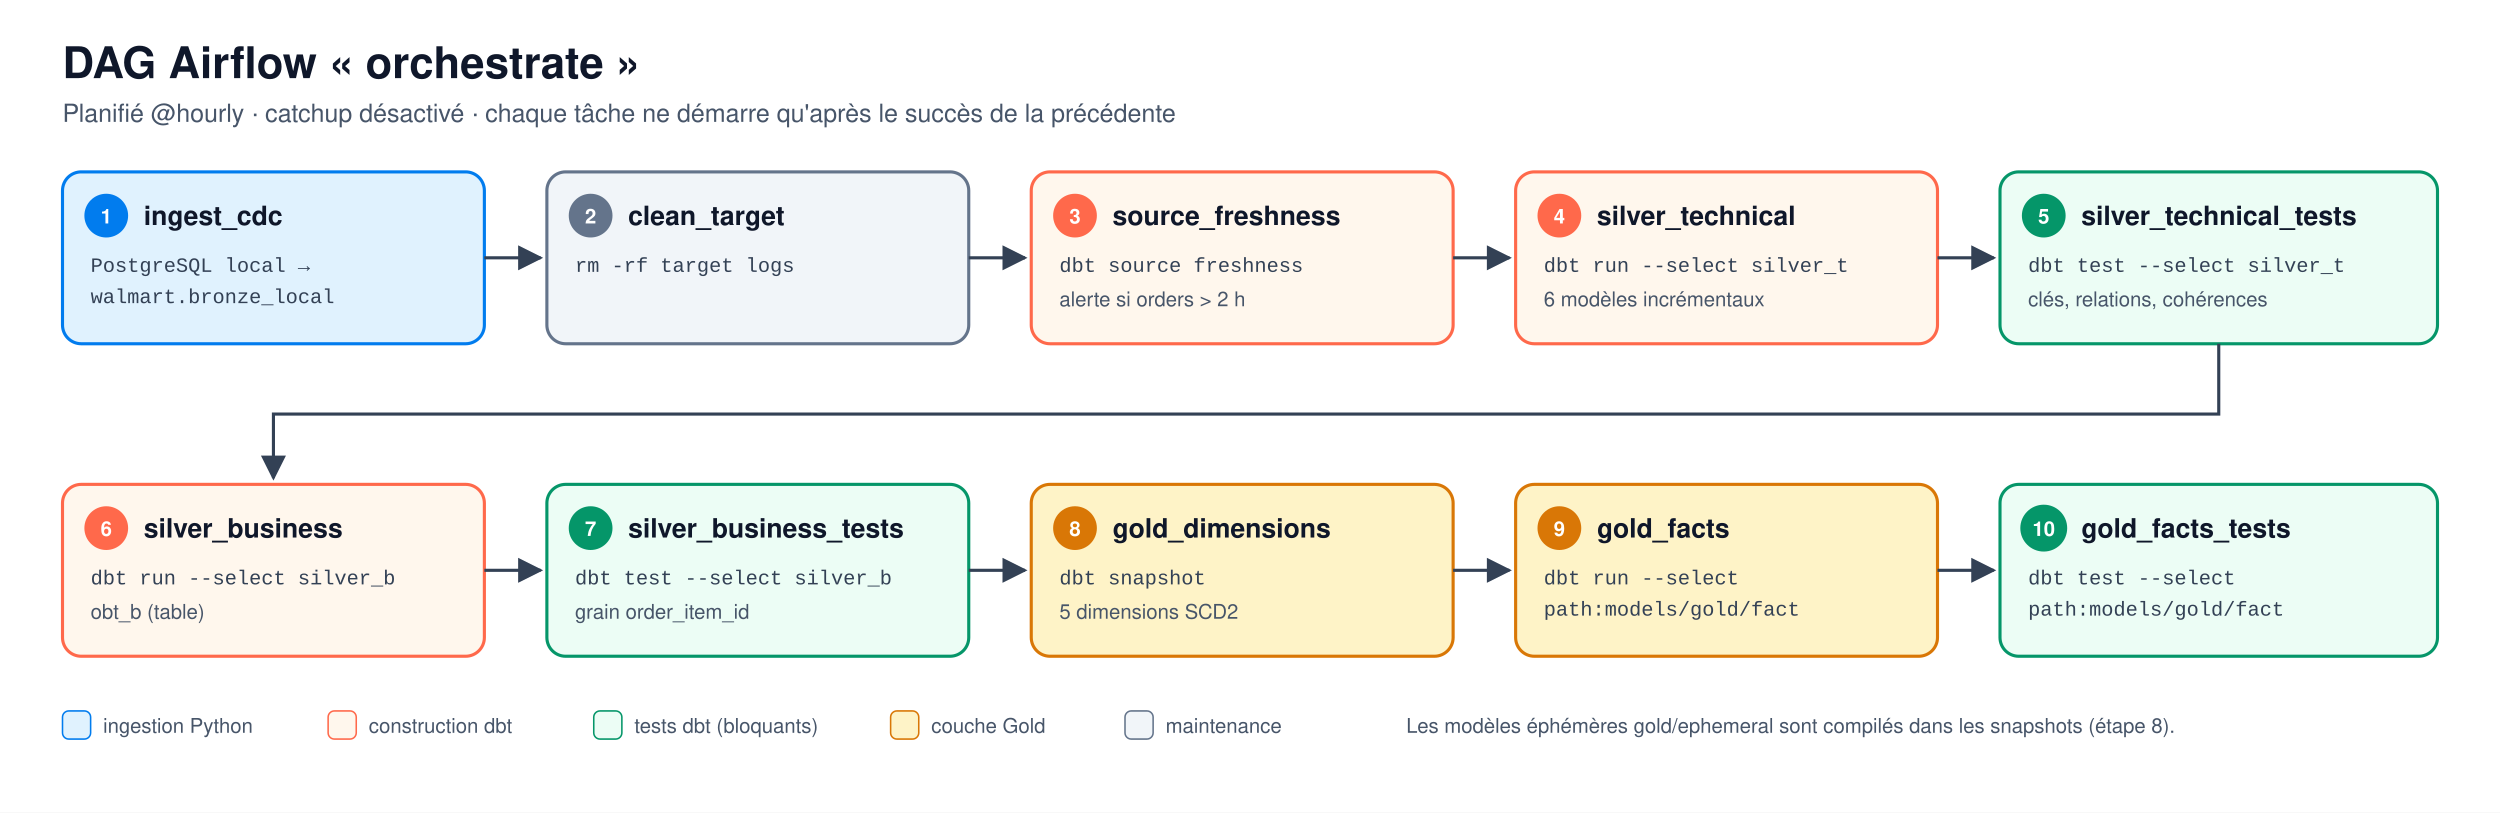
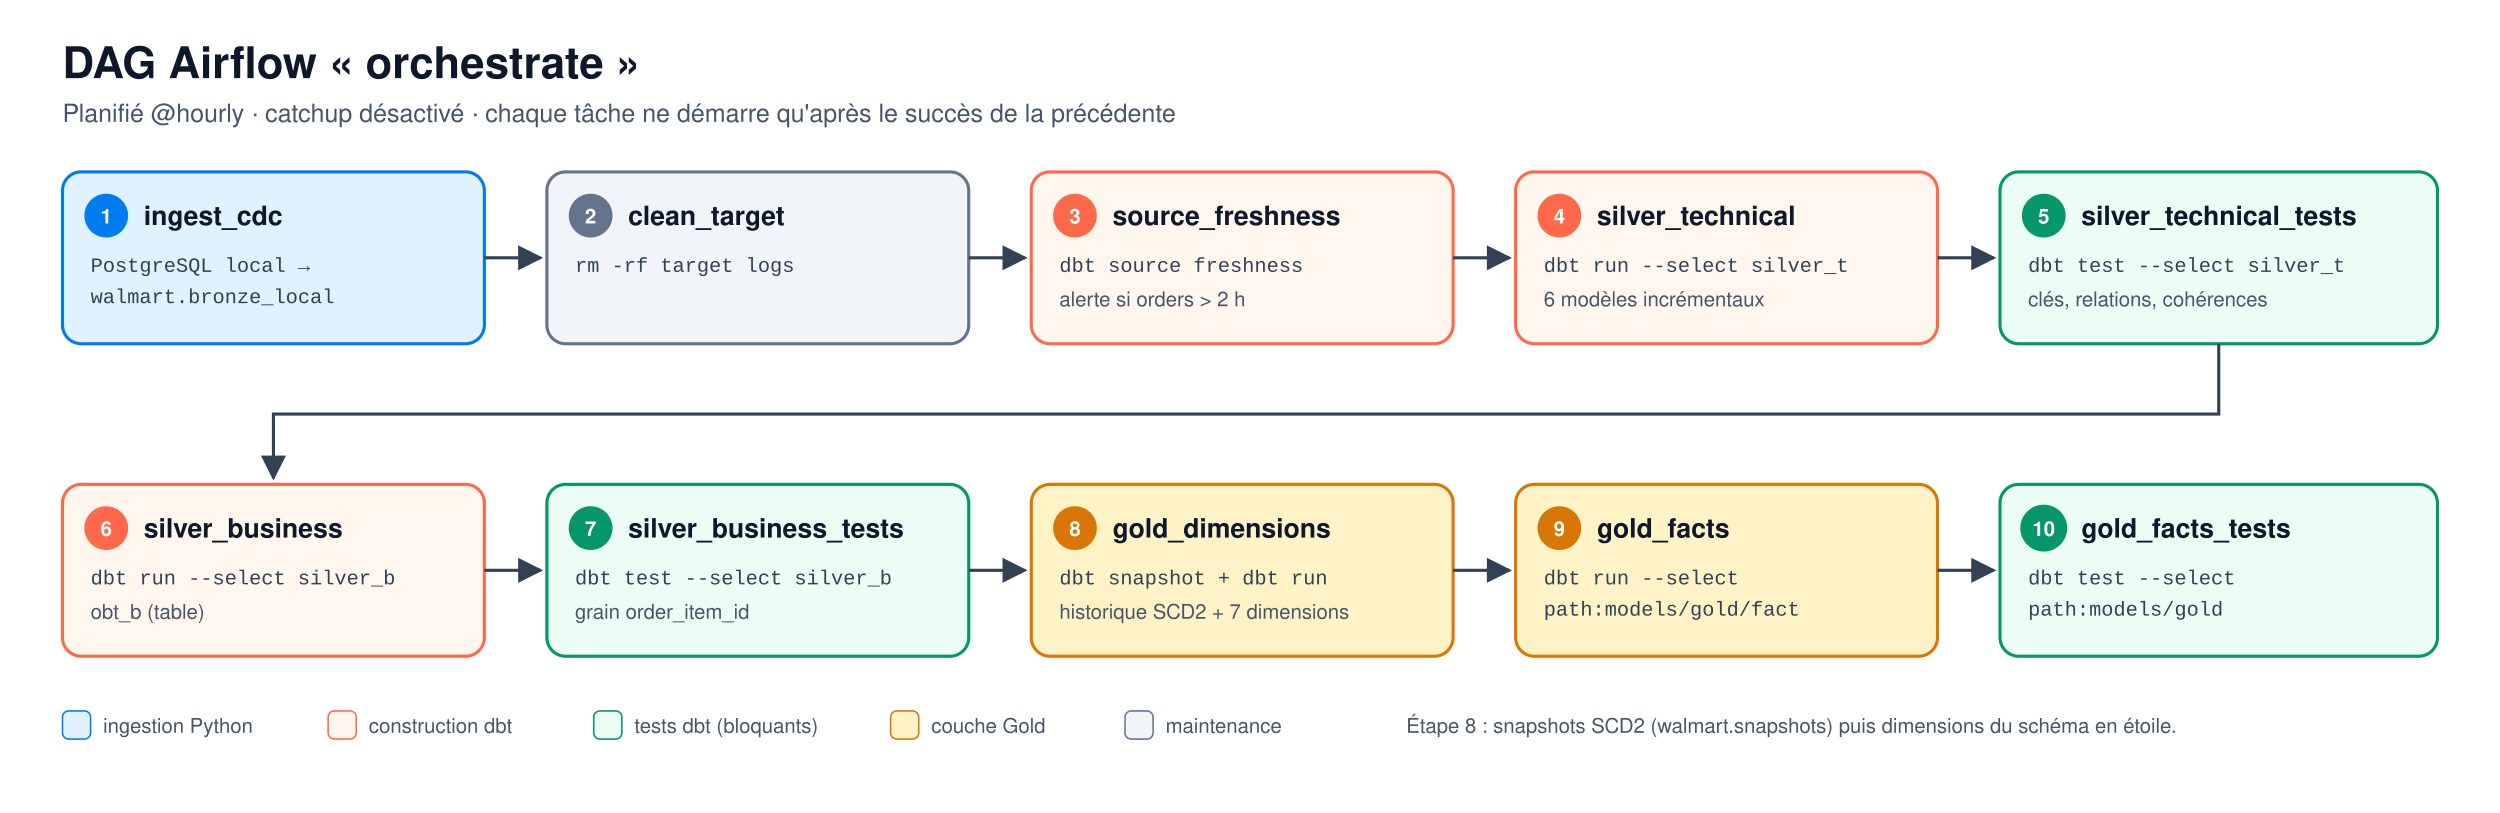
<svg xmlns="http://www.w3.org/2000/svg" width="1600" height="520" viewBox="0 0 1600 520" font-family="Segoe UI, Helvetica, Arial, sans-serif">
  <defs>
    <marker id="arrow" viewBox="0 0 10 10" refX="9" refY="5" markerWidth="8" markerHeight="8" orient="auto-start-reverse">
      <path d="M0,0 L10,5 L0,10 z" fill="#334155" />
    </marker>
    <style>
      .title { font-size: 28px; font-weight: 700; fill: #0f172a; }
      .subtitle { font-size: 16px; fill: #475569; }
      .task { font-size: 17px; font-weight: 700; fill: #0f172a; }
      .cmd { font-size: 13px; fill: #334155; font-family: Consolas, 'Courier New', monospace; }
      .note { font-size: 13px; fill: #475569; }
      .step { font-size: 13px; font-weight: 700; fill: #ffffff; }
    </style>
  </defs>
  <rect width="1600" height="520" fill="#ffffff" />
  <text x="40" y="50" class="title">DAG Airflow « orchestrate »</text>
  <text x="40" y="78" class="subtitle">Planifié @hourly · catchup désactivé · chaque tâche ne démarre qu'après le succès de la précédente</text>
  <g>
    <rect x="40" y="110" width="270" height="110" rx="12" fill="#e0f2fe" stroke="#017cee" stroke-width="2" />
    <circle cx="68" cy="138" r="14" fill="#017cee" />
    <text x="68" y="143" text-anchor="middle" class="step">1</text>
    <text x="92" y="144" class="task">ingest_cdc</text>
    <text x="58" y="174" class="cmd">PostgreSQL local →</text>
    <text x="58" y="194" class="cmd">walmart.bronze_local</text>
    <rect x="350" y="110" width="270" height="110" rx="12" fill="#f1f5f9" stroke="#64748b" stroke-width="2" />
    <circle cx="378" cy="138" r="14" fill="#64748b" />
    <text x="378" y="143" text-anchor="middle" class="step">2</text>
    <text x="402" y="144" class="task">clean_target</text>
    <text x="368" y="174" class="cmd">rm -rf target logs</text>
    <rect x="660" y="110" width="270" height="110" rx="12" fill="#fff7ed" stroke="#ff694b" stroke-width="2" />
    <circle cx="688" cy="138" r="14" fill="#ff694b" />
    <text x="688" y="143" text-anchor="middle" class="step">3</text>
    <text x="712" y="144" class="task">source_freshness</text>
    <text x="678" y="174" class="cmd">dbt source freshness</text>
    <text x="678" y="196" class="note">alerte si orders &gt; 2 h</text>
    <rect x="970" y="110" width="270" height="110" rx="12" fill="#fff7ed" stroke="#ff694b" stroke-width="2" />
    <circle cx="998" cy="138" r="14" fill="#ff694b" />
    <text x="998" y="143" text-anchor="middle" class="step">4</text>
    <text x="1022" y="144" class="task">silver_technical</text>
    <text x="988" y="174" class="cmd">dbt run --select silver_t</text>
    <text x="988" y="196" class="note">6 modèles incrémentaux</text>
    <rect x="1280" y="110" width="280" height="110" rx="12" fill="#ecfdf5" stroke="#059669" stroke-width="2" />
    <circle cx="1308" cy="138" r="14" fill="#059669" />
    <text x="1308" y="143" text-anchor="middle" class="step">5</text>
    <text x="1332" y="144" class="task">silver_technical_tests</text>
    <text x="1298" y="174" class="cmd">dbt test --select silver_t</text>
    <text x="1298" y="196" class="note">clés, relations, cohérences</text>
  </g>
  <line x1="310" y1="165" x2="346" y2="165" stroke="#334155" stroke-width="2" marker-end="url(#arrow)" />
  <line x1="620" y1="165" x2="656" y2="165" stroke="#334155" stroke-width="2" marker-end="url(#arrow)" />
  <line x1="930" y1="165" x2="966" y2="165" stroke="#334155" stroke-width="2" marker-end="url(#arrow)" />
  <line x1="1240" y1="165" x2="1276" y2="165" stroke="#334155" stroke-width="2" marker-end="url(#arrow)" />
  <path d="M1420,220 V265 H175 V306" fill="none" stroke="#334155" stroke-width="2" marker-end="url(#arrow)" />
  <g>
    <rect x="40" y="310" width="270" height="110" rx="12" fill="#fff7ed" stroke="#ff694b" stroke-width="2" />
    <circle cx="68" cy="338" r="14" fill="#ff694b" />
    <text x="68" y="343" text-anchor="middle" class="step">6</text>
    <text x="92" y="344" class="task">silver_business</text>
    <text x="58" y="374" class="cmd">dbt run --select silver_b</text>
    <text x="58" y="396" class="note">obt_b (table)</text>
    <rect x="350" y="310" width="270" height="110" rx="12" fill="#ecfdf5" stroke="#059669" stroke-width="2" />
    <circle cx="378" cy="338" r="14" fill="#059669" />
    <text x="378" y="343" text-anchor="middle" class="step">7</text>
    <text x="402" y="344" class="task">silver_business_tests</text>
    <text x="368" y="374" class="cmd">dbt test --select silver_b</text>
    <text x="368" y="396" class="note">grain order_item_id</text>
    <rect x="660" y="310" width="270" height="110" rx="12" fill="#fef3c7" stroke="#d97706" stroke-width="2" />
    <circle cx="688" cy="338" r="14" fill="#d97706" />
    <text x="688" y="343" text-anchor="middle" class="step">8</text>
    <text x="712" y="344" class="task">gold_dimensions</text>
-     <text x="678" y="374" class="cmd">dbt snapshot</text>
-     <text x="678" y="396" class="note">5 dimensions SCD2</text>
+     <text x="678" y="374" class="cmd">dbt snapshot + dbt run</text>
+     <text x="678" y="396" class="note">historique SCD2 + 7 dimensions</text>
    <rect x="970" y="310" width="270" height="110" rx="12" fill="#fef3c7" stroke="#d97706" stroke-width="2" />
    <circle cx="998" cy="338" r="14" fill="#d97706" />
    <text x="998" y="343" text-anchor="middle" class="step">9</text>
    <text x="1022" y="344" class="task">gold_facts</text>
    <text x="988" y="374" class="cmd">dbt run --select</text>
    <text x="988" y="394" class="cmd">path:models/gold/fact</text>
    <rect x="1280" y="310" width="280" height="110" rx="12" fill="#ecfdf5" stroke="#059669" stroke-width="2" />
    <circle cx="1308" cy="338" r="15" fill="#059669" />
    <text x="1308" y="343" text-anchor="middle" class="step">10</text>
    <text x="1332" y="344" class="task">gold_facts_tests</text>
    <text x="1298" y="374" class="cmd">dbt test --select</text>
-     <text x="1298" y="394" class="cmd">path:models/gold/fact</text>
+     <text x="1298" y="394" class="cmd">path:models/gold</text>
  </g>
  <line x1="310" y1="365" x2="346" y2="365" stroke="#334155" stroke-width="2" marker-end="url(#arrow)" />
  <line x1="620" y1="365" x2="656" y2="365" stroke="#334155" stroke-width="2" marker-end="url(#arrow)" />
  <line x1="930" y1="365" x2="966" y2="365" stroke="#334155" stroke-width="2" marker-end="url(#arrow)" />
  <line x1="1240" y1="365" x2="1276" y2="365" stroke="#334155" stroke-width="2" marker-end="url(#arrow)" />
  <g>
    <rect x="40" y="455" width="18" height="18" rx="4" fill="#e0f2fe" stroke="#017cee" />
    <text x="66" y="469" class="note">ingestion Python</text>
    <rect x="210" y="455" width="18" height="18" rx="4" fill="#fff7ed" stroke="#ff694b" />
    <text x="236" y="469" class="note">construction dbt</text>
    <rect x="380" y="455" width="18" height="18" rx="4" fill="#ecfdf5" stroke="#059669" />
    <text x="406" y="469" class="note">tests dbt (bloquants)</text>
    <rect x="570" y="455" width="18" height="18" rx="4" fill="#fef3c7" stroke="#d97706" />
    <text x="596" y="469" class="note">couche Gold</text>
    <rect x="720" y="455" width="18" height="18" rx="4" fill="#f1f5f9" stroke="#64748b" />
    <text x="746" y="469" class="note">maintenance</text>
-     <text x="900" y="469" class="note">Les modèles éphémères gold/ephemeral sont compilés dans les snapshots (étape 8).</text>
+     <text x="900" y="469" class="note">Étape 8 : snapshots SCD2 (walmart.snapshots) puis dimensions du schéma en étoile.</text>
  </g>
</svg>
